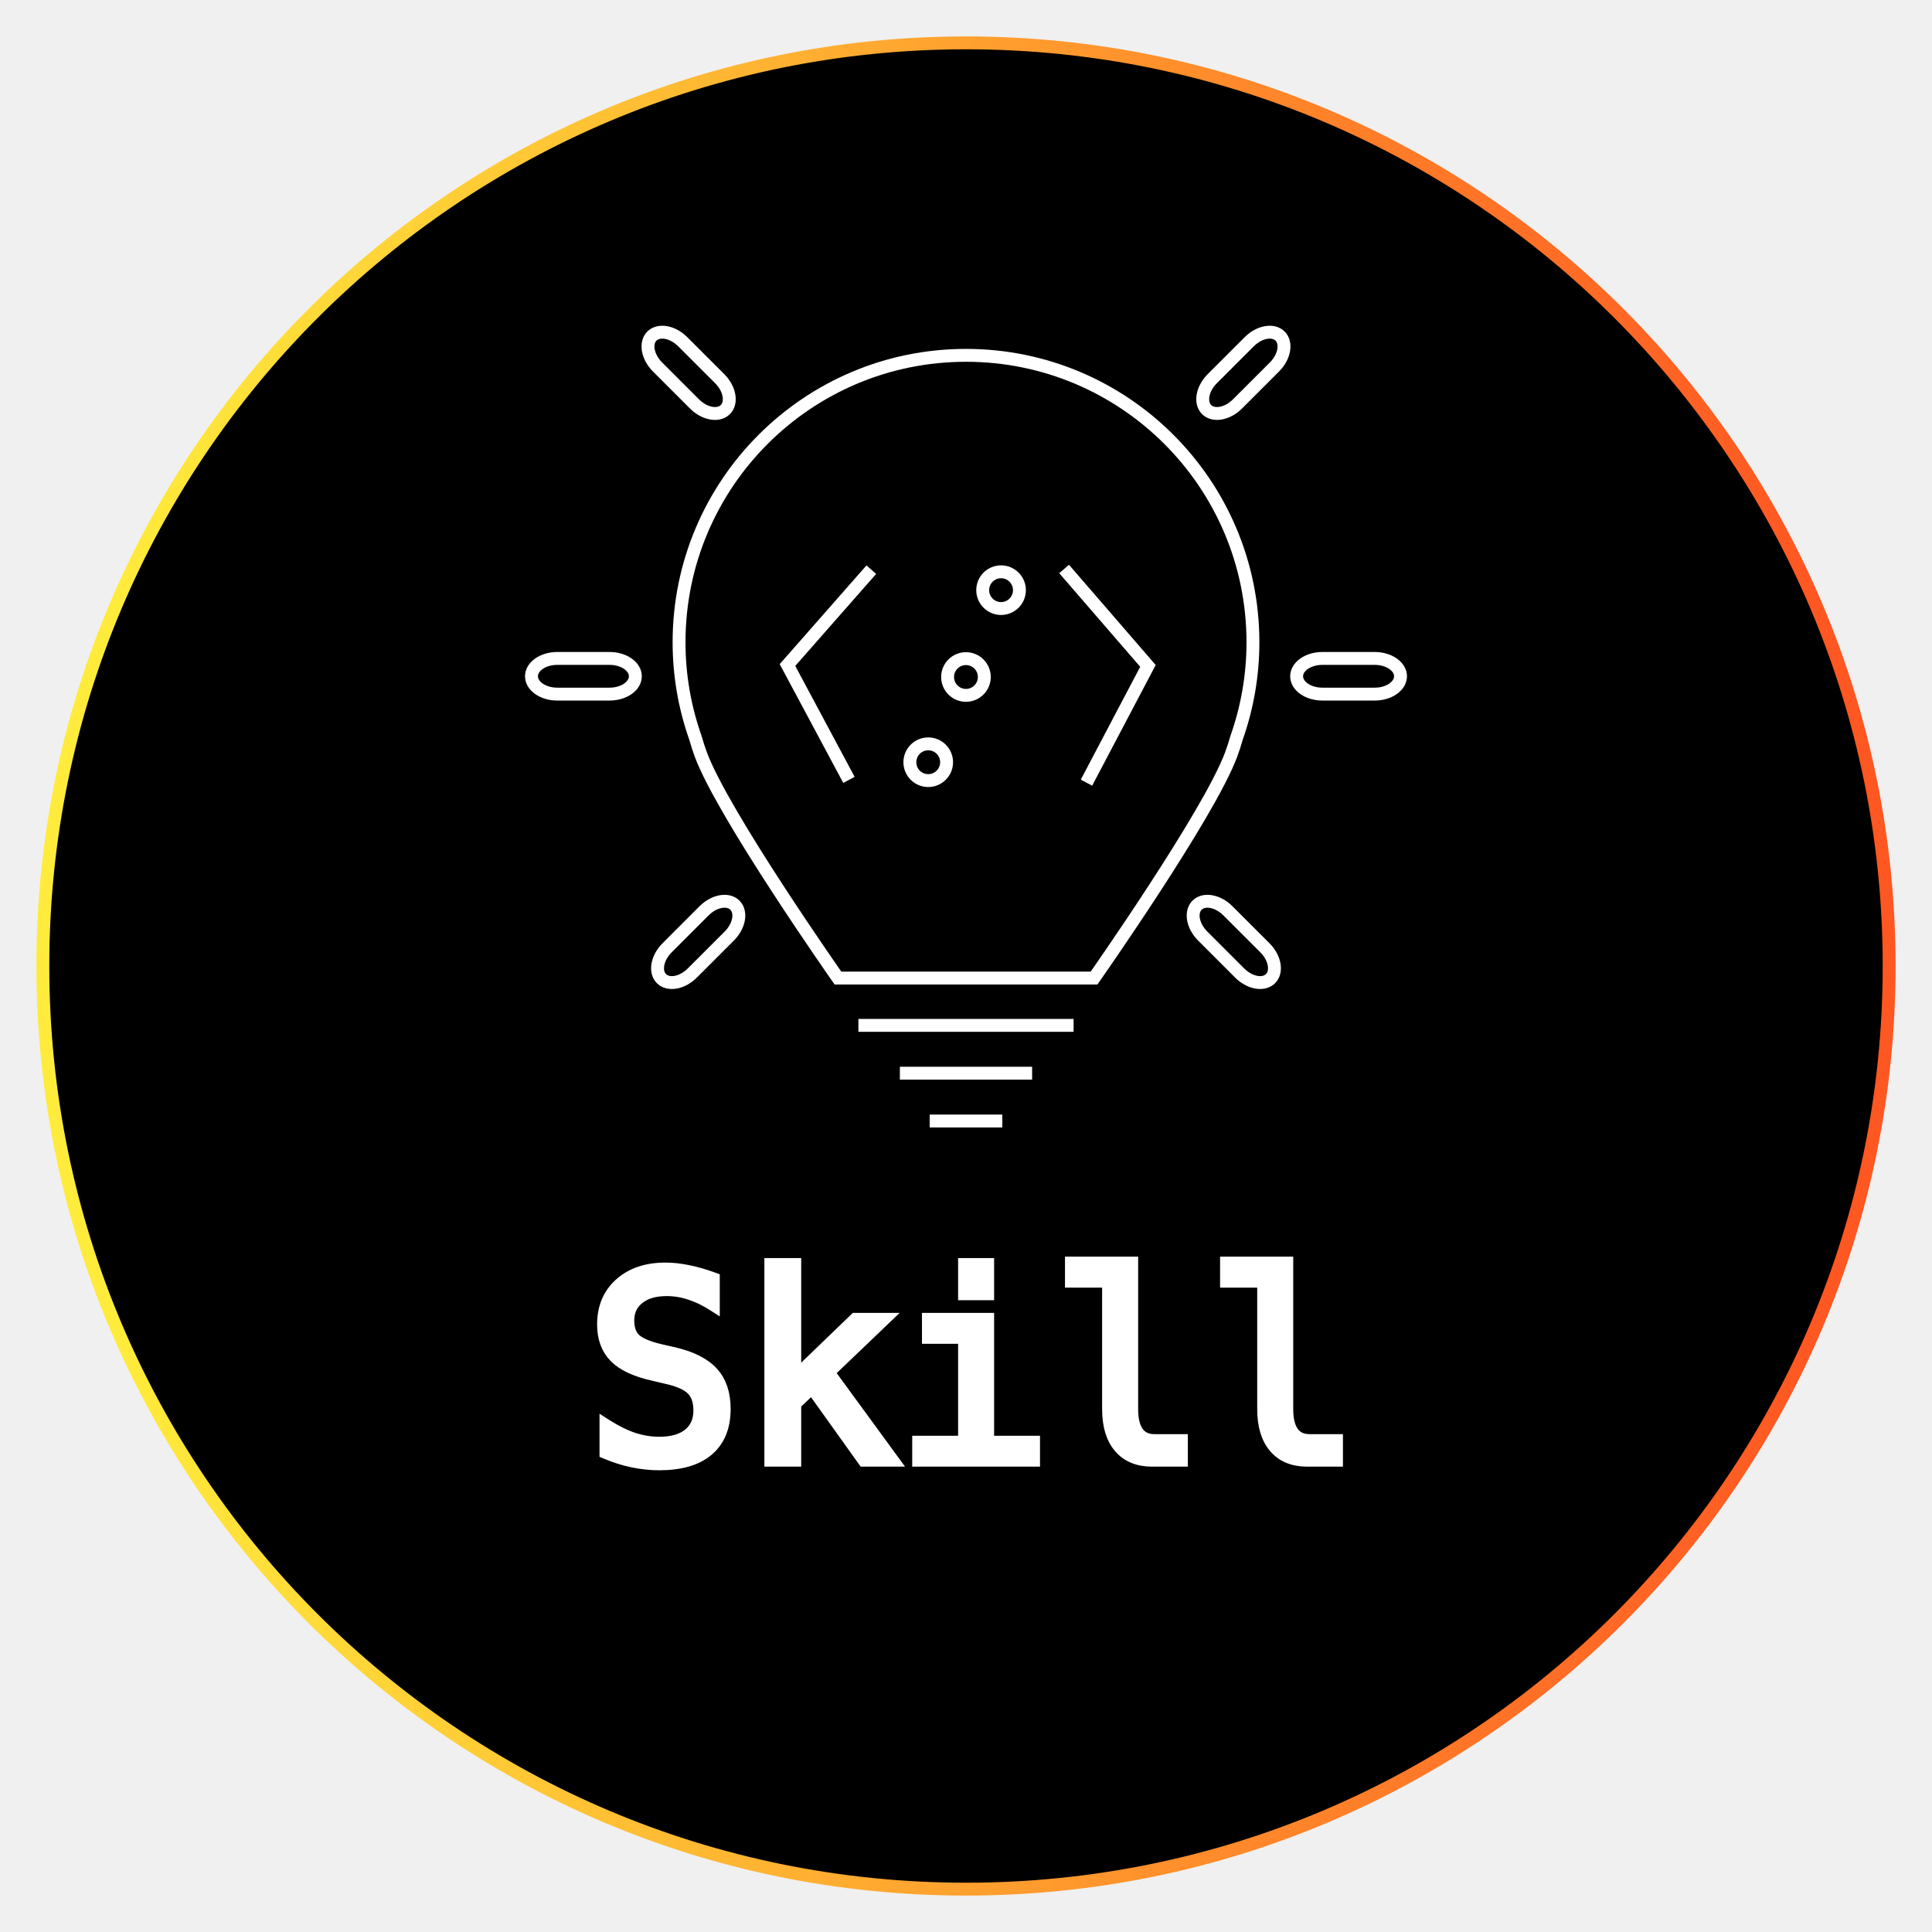
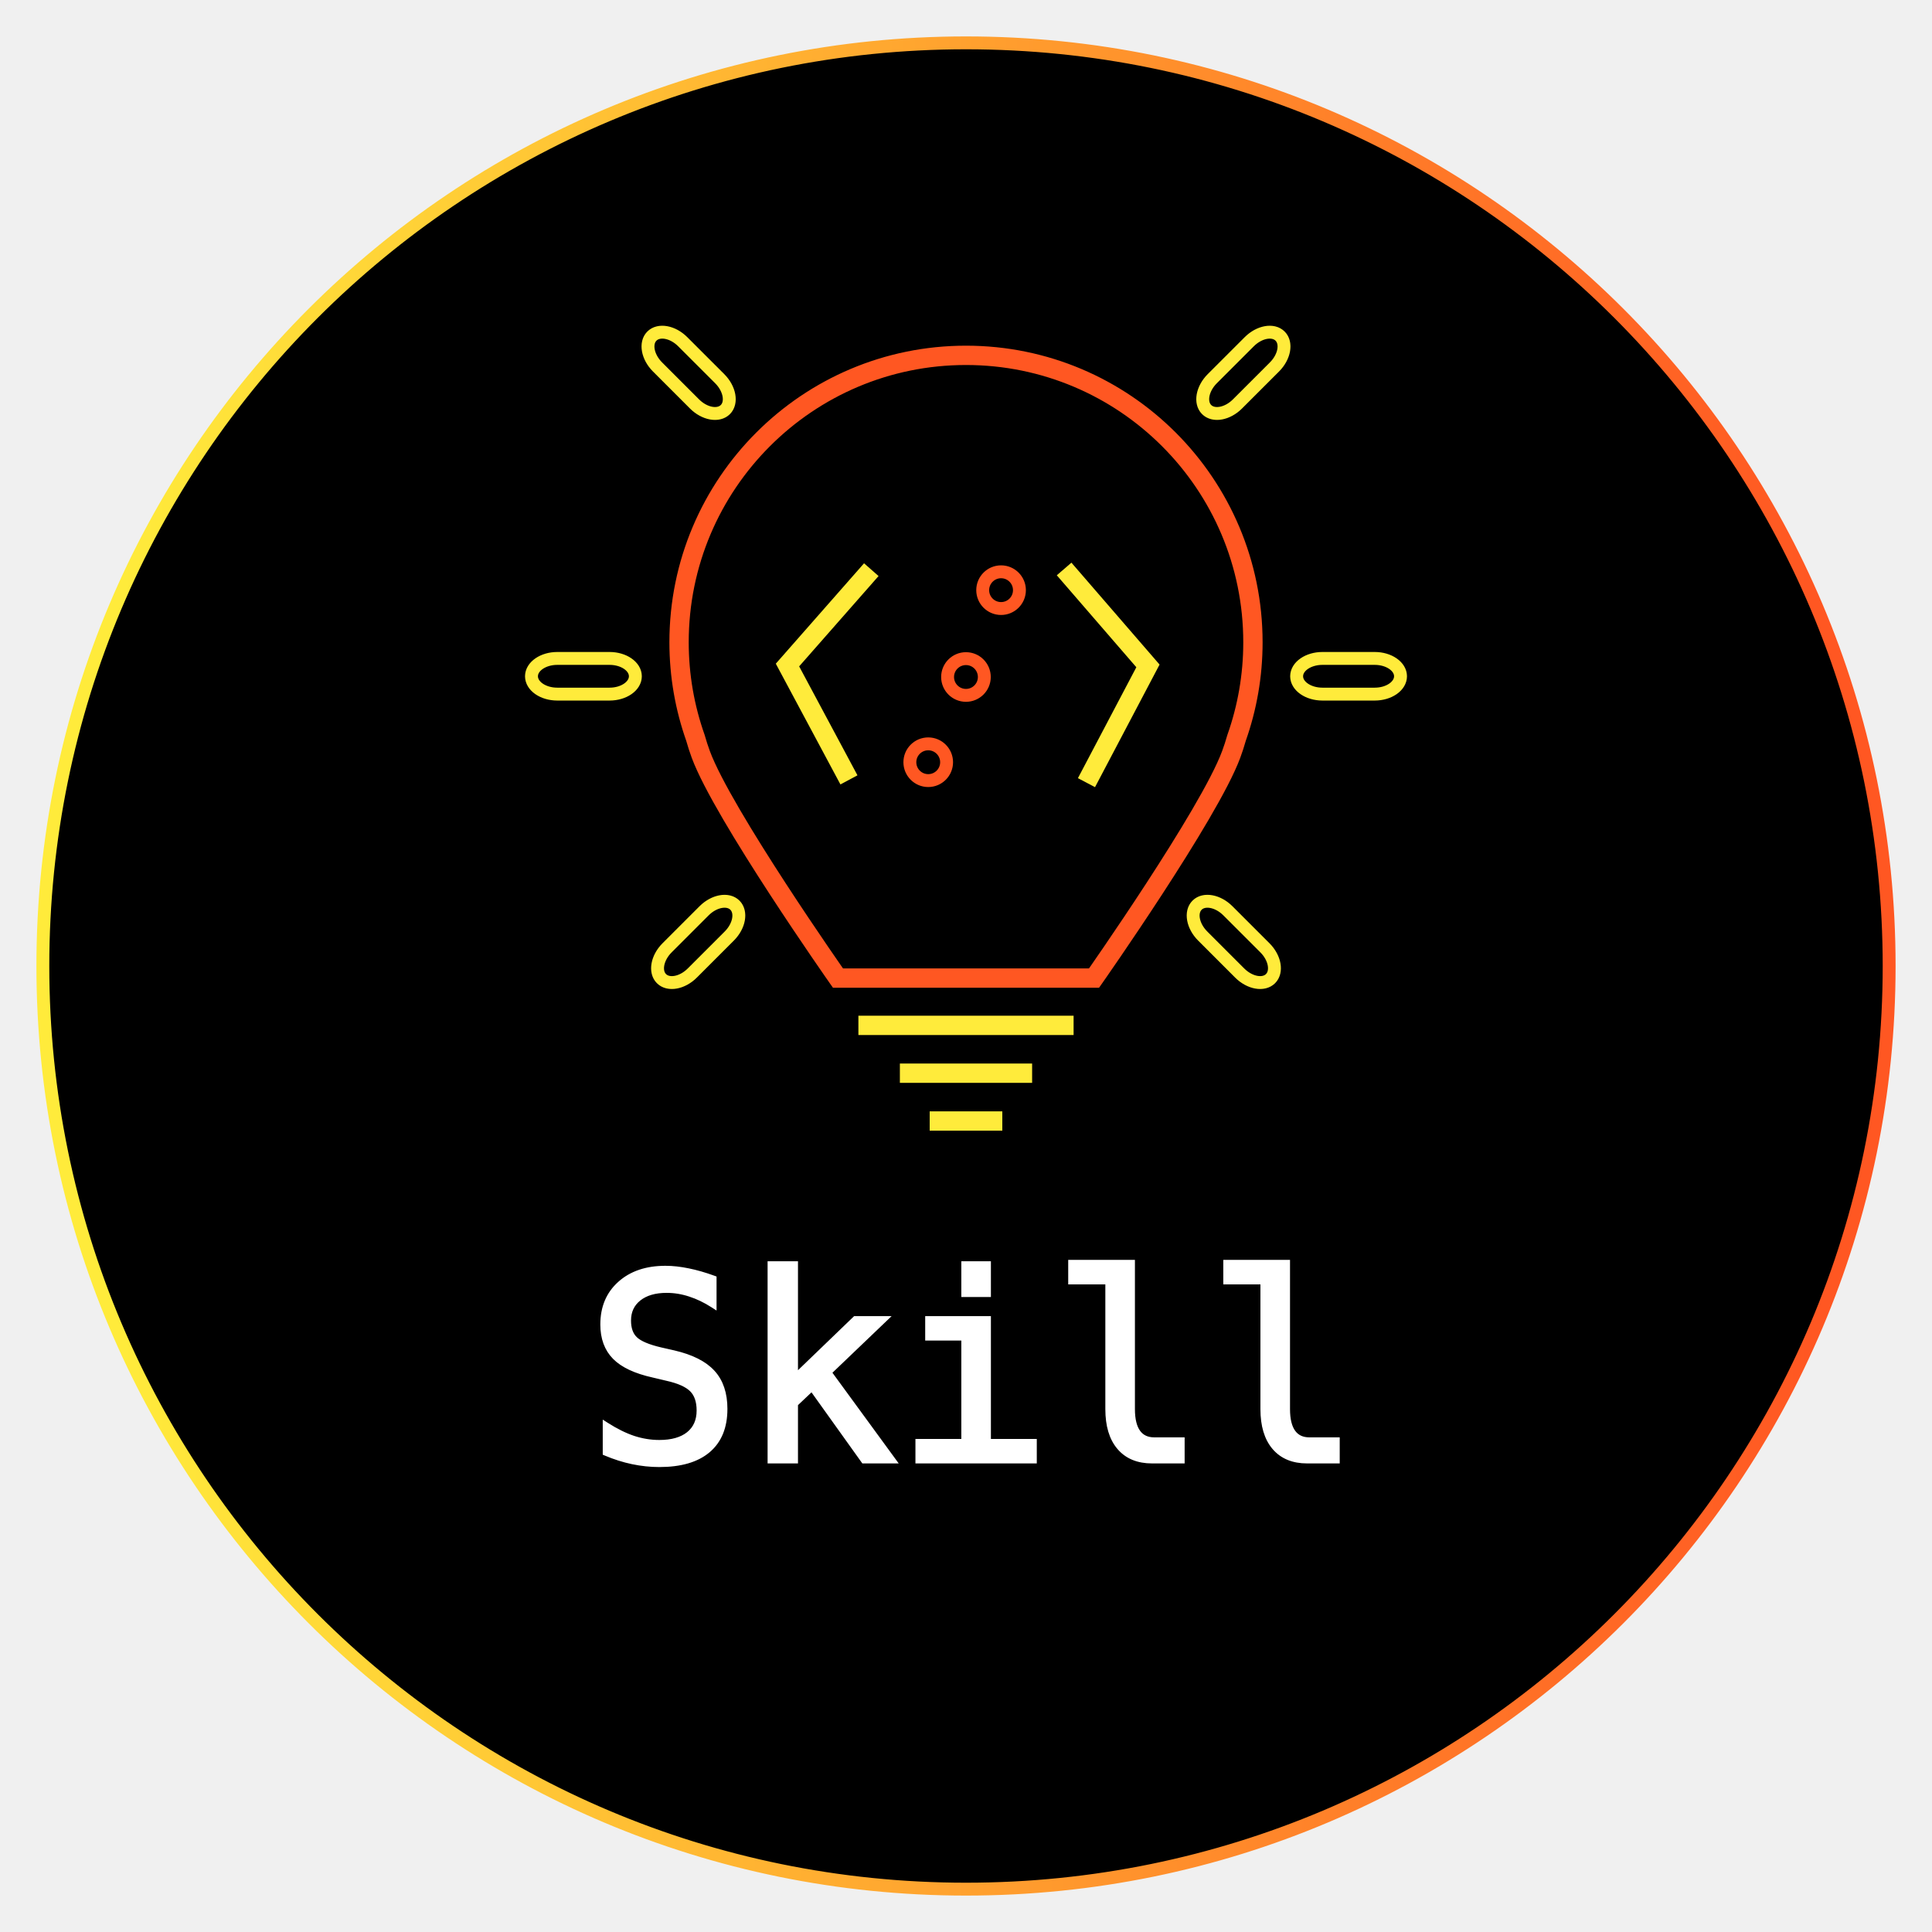
<svg xmlns="http://www.w3.org/2000/svg" version="1.1" id="skill" x="0px" y="0px" width="300px" height="300px" viewBox="0 0 300 300" enable-background="new 0 0 300 300" xml:space="preserve">
  <defs>
    <style>
- 		@-webkit-keyframes dash {
- 			from {
- 				stroke-dashoffset: 1000;
- 			}
- 			to {
- 				stroke-dashoffset: 0;
- 			}
- 		}
- 
		#lingkaran {
		stroke-dasharray: 1000;
			stroke-dashoffset: 0;
			stroke-width: 2;
			-webkit-animation: dash 5s ease-in-out forwards;
			-o-animation: dash 5s ease-in-out forwards;
			-moz-animation: dash 5s ease-in-out forwards;
- 			animation: dash 5s ease-in-out forwards;
+ 			animation: lingkaran 5s ease-in-out;
			stroke: url(#MyGradient);
- 			transition: 200ms;
- 			transition-timing-function: ease-in-out;
- 			-webkit-transition: 200ms;
- 			-webkit-transition-timing-function: ease-in-out;
- 		}
- 
- 		#text {
- 		stroke-dasharray: 1000;
- 			stroke-dashoffset: 0;
- 			stroke-width: 2;
- 			-webkit-animation: dash 5s ease-in-out forwards;
- 			-o-animation: dash 5s ease-in-out forwards;
- 			-moz-animation: dash 5s ease-in-out forwards;
- 			animation: dash 5s ease-in-out forwards;
- 			transition: 200ms;
- 			transition-timing-function: ease-in-out;
- 			-webkit-transition: 200ms;
- 			-webkit-transition-timing-function: ease-in-out;
+ 		}
+ 
+ 		@-webkit-keyframes lingkaran {
+ 			0% {
+ 				opacity: 0;
+ 				stroke-dashoffset: 1000;
+ 			}
+ 			90% {
+ 				opacity: 1;
+ 				stroke-dashoffset: 1000;
+ 			}
+ 			100% {
+ 				stroke-dashoffset: 0;
+ 			}
		}

		#lebih_kecil {
- 		stroke-dasharray: 1000;
- 			stroke-dashoffset: 0;
- 			stroke-width: 2;
- 			-webkit-animation: dash 5s ease-in-out forwards;
- 			-o-animation: dash 5s ease-in-out forwards;
- 			-moz-animation: dash 5s ease-in-out forwards;
- 			animation: dash 5s ease-in-out forwards;
- 			transition: 200ms;
- 			transition-timing-function: ease-in-out;
- 			-webkit-transition: 200ms;
- 			-webkit-transition-timing-function: ease-in-out;
+ 			stroke-dasharray: 1000;
+ 			stroke-dashoffset: 0;
+ 			stroke-width: 3;
+ 			-webkit-animation: dash 5s ease-in-out forwards;
+ 			-o-animation: dash 5s ease-in-out forwards;
+ 			-moz-animation: dash 5s ease-in-out forwards;
+ 			animation: lebih_kecil 7s ease-out;
+ 		}
+ 
+ 		@-webkit-keyframes lebih_kecil {
+ 			from {
+ 				stroke-dashoffset: 1000;
+ 			}
+ 			to {
+ 				stroke-dashoffset: 0;
+ 			}
		}

		#lebih_besar {
		stroke-dasharray: 1000;
			stroke-dashoffset: 0;
- 			stroke-width: 2;
- 			-webkit-animation: dash 5s ease-in-out forwards;
- 			-o-animation: dash 5s ease-in-out forwards;
- 			-moz-animation: dash 5s ease-in-out forwards;
- 			animation: dash 5s ease-in-out forwards;
- 			transition: 200ms;
- 			transition-timing-function: ease-in-out;
- 			-webkit-transition: 200ms;
- 			-webkit-transition-timing-function: ease-in-out;
+ 			stroke-width: 3;
+ 			-webkit-animation: dash 5s ease-in-out forwards;
+ 			-o-animation: dash 5s ease-in-out forwards;
+ 			-moz-animation: dash 5s ease-in-out forwards;
+ 			animation: lebih_besar 7s ease-out;
+ 		}
+ 
+ 		@-webkit-keyframes lebih_besar {
+ 			0% {
+ 				opacity: 0;
+ 				stroke-dashoffset: 1000;
+ 			}
+ 			4% {
+ 				opacity: 1;
+ 				stroke-dashoffset: 1000;
+ 			}
+ 			100% {
+ 				stroke-dashoffset: 0;
+ 			}
		}

		#dot1 {
		stroke-dasharray: 1000;
			stroke-dashoffset: 0;
			stroke-width: 2;
- 			-webkit-animation: dash 5s ease-in-out forwards;
- 			-o-animation: dash 5s ease-in-out forwards;
- 			-moz-animation: dash 5s ease-in-out forwards;
- 			animation: dash 5s ease-in-out forwards;
- 			transition: 200ms;
- 			transition-timing-function: ease-in-out;
- 			-webkit-transition: 200ms;
- 			-webkit-transition-timing-function: ease-in-out;
+ 			stroke: none;
+ 			-webkit-animation: dash 5s ease-in-out forwards;
+ 			-o-animation: dash 5s ease-in-out forwards;
+ 			-moz-animation: dash 5s ease-in-out forwards;
+ 			animation: dot1 15s ease-out;
+ 			stroke: #FF5722;
+ 		}
+ 
+ 		@-webkit-keyframes dot1 {
+ 			0% {
+ 				opacity: 0;
+ 				stroke-dashoffset: 1000;
+ 			}
+ 			3% {
+ 				opacity: 1;
+ 				stroke-dashoffset: 1000;
+ 			}
+ 			100% {
+ 				stroke-dashoffset: 0;
+ 			}
		}

		#dot2 {
		stroke-dasharray: 1000;
			stroke-dashoffset: 0;
			stroke-width: 2;
- 			-webkit-animation: dash 5s ease-in-out forwards;
- 			-o-animation: dash 5s ease-in-out forwards;
- 			-moz-animation: dash 5s ease-in-out forwards;
- 			animation: dash 5s ease-in-out forwards;
- 			transition: 200ms;
- 			transition-timing-function: ease-in-out;
- 			-webkit-transition: 200ms;
- 			-webkit-transition-timing-function: ease-in-out;
- 		}
- 
- 		#dot2 {
- 		stroke-dasharray: 1000;
- 			stroke-dashoffset: 0;
- 			stroke-width: 2;
- 			-webkit-animation: dash 5s ease-in-out forwards;
- 			-o-animation: dash 5s ease-in-out forwards;
- 			-moz-animation: dash 5s ease-in-out forwards;
- 			animation: dash 5s ease-in-out forwards;
- 			transition: 200ms;
- 			transition-timing-function: ease-in-out;
- 			-webkit-transition: 200ms;
- 			-webkit-transition-timing-function: ease-in-out;
+ 			stroke: none;
+ 			-webkit-animation: dash 5s ease-in-out forwards;
+ 			-o-animation: dash 5s ease-in-out forwards;
+ 			-moz-animation: dash 5s ease-in-out forwards;
+ 			animation: dot2 15s ease-out;
+ 			stroke: #FF5722;
+ 		}
+ 
+ 		@-webkit-keyframes dot2 {
+ 			0% {
+ 				opacity: 0;
+ 				stroke-dashoffset: 1000;
+ 			}
+ 			5% {
+ 				opacity: 1;
+ 				stroke-dashoffset: 1000;
+ 			}
+ 			100% {
+ 				stroke-dashoffset: 0;
+ 			}
		}

		#dot3 {
		stroke-dasharray: 1000;
			stroke-dashoffset: 0;
			stroke-width: 2;
- 			-webkit-animation: dash 5s ease-in-out forwards;
- 			-o-animation: dash 5s ease-in-out forwards;
- 			-moz-animation: dash 5s ease-in-out forwards;
- 			animation: dash 5s ease-in-out forwards;
- 			transition: 200ms;
- 			transition-timing-function: ease-in-out;
- 			-webkit-transition: 200ms;
- 			-webkit-transition-timing-function: ease-in-out;
+ 			stroke: none;
+ 			-webkit-animation: dash 5s ease-in-out forwards;
+ 			-o-animation: dash 5s ease-in-out forwards;
+ 			-moz-animation: dash 5s ease-in-out forwards;
+ 			animation: dot3 15s ease-out;
+ 			stroke: #FF5722;
+ 		}
+ 
+ 		@-webkit-keyframes dot3 {
+ 			0% {
+ 				opacity: 0;
+ 				stroke-dashoffset: 1000;
+ 			}
+ 			7% {
+ 				opacity: 1;
+ 				stroke-dashoffset: 1000;
+ 			}
+ 			100% {
+ 				stroke-dashoffset: 0;
+ 			}
+ 		}
+ 
+ 		#leher3 {
+ 			stroke-dasharray: 1000;
+ 			stroke-dashoffset: 0;
+ 			-webkit-animation: dash 5s ease-in-out forwards;
+ 			-o-animation: dash 5s ease-in-out forwards;
+ 			-moz-animation: dash 5s ease-in-out forwards;
+ 			animation: leher3 10s ease-out;
+ 		}
+ 
+ 		@-webkit-keyframes leher3 {
+ 			0% {
+ 				opacity: 0;
+ 				stroke-dashoffset: 1000;
+ 			}
+ 			15% {
+ 				opacity: 1;
+ 				stroke-dashoffset: 1000;
+ 			}
+ 			100% {
+ 				stroke-dashoffset: 0;
+ 			}
+ 		}
+ 
+ 		#leher2 {
+ 			stroke-dasharray: 1000;
+ 			stroke-dashoffset: 0;
+ 			-webkit-animation: dash 5s ease-in-out forwards;
+ 			-o-animation: dash 5s ease-in-out forwards;
+ 			-moz-animation: dash 5s ease-in-out forwards;
+ 			animation: leher2 10s ease-out;
+ 		}
+ 
+ 		@-webkit-keyframes leher2 {
+ 			0% {
+ 				opacity: 0;
+ 				stroke-dashoffset: 1000;
+ 			}
+ 			18% {
+ 				opacity: 1;
+ 				stroke-dashoffset: 1000;
+ 			}
+ 			100% {
+ 				stroke-dashoffset: 0;
+ 			}
		}

		#leher1 {
- 		stroke-dasharray: 1000;
- 			stroke-dashoffset: 0;
- 			stroke-width: 2;
- 			-webkit-animation: dash 5s ease-in-out forwards;
- 			-o-animation: dash 5s ease-in-out forwards;
- 			-moz-animation: dash 5s ease-in-out forwards;
- 			animation: dash 5s ease-in-out forwards;
- 			transition: 200ms;
- 			transition-timing-function: ease-in-out;
- 			-webkit-transition: 200ms;
- 			-webkit-transition-timing-function: ease-in-out;
- 		}
- 
- 		#leher2 {
- 		stroke-dasharray: 1000;
- 			stroke-dashoffset: 0;
- 			stroke-width: 2;
- 			-webkit-animation: dash 5s ease-in-out forwards;
- 			-o-animation: dash 5s ease-in-out forwards;
- 			-moz-animation: dash 5s ease-in-out forwards;
- 			animation: dash 5s ease-in-out forwards;
- 			transition: 200ms;
- 			transition-timing-function: ease-in-out;
- 			-webkit-transition: 200ms;
- 			-webkit-transition-timing-function: ease-in-out;
- 		}
- 
- 		#leher3 {
- 		stroke-dasharray: 1000;
- 			stroke-dashoffset: 0;
- 			stroke-width: 2;
- 			-webkit-animation: dash 5s ease-in-out forwards;
- 			-o-animation: dash 5s ease-in-out forwards;
- 			-moz-animation: dash 5s ease-in-out forwards;
- 			animation: dash 5s ease-in-out forwards;
- 			transition: 200ms;
- 			transition-timing-function: ease-in-out;
- 			-webkit-transition: 200ms;
- 			-webkit-transition-timing-function: ease-in-out;
+ 			stroke-dasharray: 1000;
+ 			stroke-dashoffset: 0;
+ 			-webkit-animation: dash 5s ease-in-out forwards;
+ 			-o-animation: dash 5s ease-in-out forwards;
+ 			-moz-animation: dash 5s ease-in-out forwards;
+ 			animation: leher1 10s ease-out;
+ 		}
+ 
+ 		@-webkit-keyframes leher1 {
+ 			0% {
+ 				opacity: 0;
+ 				stroke-dashoffset: 1000;
+ 			}
+ 			21% {
+ 				opacity: 1;
+ 				stroke-dashoffset: 1000;
+ 			}
+ 			100% {
+ 				stroke-dashoffset: 0;
+ 			}
		}

		#bohlam {
- 		stroke-dasharray: 1000;
- 			stroke-dashoffset: 0;
- 			stroke-width: 2;
- 			-webkit-animation: dash 5s ease-in-out forwards;
- 			-o-animation: dash 5s ease-in-out forwards;
- 			-moz-animation: dash 5s ease-in-out forwards;
- 			animation: dash 5s ease-in-out forwards;
- 			transition: 200ms;
- 			transition-timing-function: ease-in-out;
- 			-webkit-transition: 200ms;
- 			-webkit-transition-timing-function: ease-in-out;
+ 			stroke-dasharray: 800;
+ 			stroke-dashoffset: 0;
+ 			-webkit-animation: dash 5s ease-in-out forwards;
+ 			-o-animation: dash 5s ease-in-out forwards;
+ 			-moz-animation: dash 5s ease-in-out forwards;
+ 			animation: bohlam 3s ease-out;
+ 		}
+ 
+ 		@-webkit-keyframes bohlam {
+ 			0% {
+ 				opacity: 0;
+ 				stroke-dashoffset: 1000;
+ 			}
+ 			75% {
+ 				opacity: 1;
+ 				stroke-dashoffset: 1000;
+ 			}
+ 			100% {
+ 				stroke-dashoffset: 0;
+ 			}
+ 		}
+ 
+ 		#cahaya_bawah_kiri {
+ 			stroke-dasharray: 1000;
+ 			stroke-dashoffset: 0;
+ 			-webkit-animation: dash 5s ease-in-out forwards;
+ 			-o-animation: dash 5s ease-in-out forwards;
+ 			-moz-animation: dash 5s ease-in-out forwards;
+ 			animation: cahaya_bawah_kiri 10s ease-out;
+ 		}
+ 
+ 		@-webkit-keyframes cahaya_bawah_kiri {
+ 			0% {
+ 				opacity: 0;
+ 				stroke-dashoffset: 1000;
+ 			}
+ 			26% {
+ 				opacity: 1;
+ 				stroke-dashoffset: 1000;
+ 			}
+ 			100% {
+ 				stroke-dashoffset: 0;
+ 			}
		}

		#cahaya_tengah_kiri {
- 		stroke-dasharray: 1000;
- 			stroke-dashoffset: 0;
- 			stroke-width: 2;
- 			-webkit-animation: dash 5s ease-in-out forwards;
- 			-o-animation: dash 5s ease-in-out forwards;
- 			-moz-animation: dash 5s ease-in-out forwards;
- 			animation: dash 5s ease-in-out forwards;
- 			transition: 200ms;
- 			transition-timing-function: ease-in-out;
- 			-webkit-transition: 200ms;
- 			-webkit-transition-timing-function: ease-in-out;
+ 			stroke-dasharray: 1000;
+ 			stroke-dashoffset: 0;
+ 			-webkit-animation: dash 5s ease-in-out forwards;
+ 			-o-animation: dash 5s ease-in-out forwards;
+ 			-moz-animation: dash 5s ease-in-out forwards;
+ 			animation: cahaya_tengah_kiri 10s ease-out;
+ 		}
+ 
+ 		@-webkit-keyframes cahaya_tengah_kiri {
+ 			0% {
+ 				opacity: 0;
+ 				stroke-dashoffset: 1000;
+ 			}
+ 			29% {
+ 				opacity: 1;
+ 				stroke-dashoffset: 1000;
+ 			}
+ 			100% {
+ 				stroke-dashoffset: 0;
+ 			}
+ 		}
+ 
+ 		#cahaya_atas_kiri {
+ 			stroke-dasharray: 1000;
+ 			stroke-dashoffset: 0;
+ 			-webkit-animation: dash 5s ease-in-out forwards;
+ 			-o-animation: dash 5s ease-in-out forwards;
+ 			-moz-animation: dash 5s ease-in-out forwards;
+ 			animation: cahaya_atas_kiri 10s ease-out;
+ 		}
+ 
+ 		@-webkit-keyframes cahaya_atas_kiri {
+ 			0% {
+ 				opacity: 0;
+ 				stroke-dashoffset: 1000;
+ 			}
+ 			32% {
+ 				opacity: 1;
+ 				stroke-dashoffset: 1000;
+ 			}
+ 			100% {
+ 				stroke-dashoffset: 0;
+ 			}
+ 		}
+ 
+ 		#cahaya_atas_kanan {
+ 			stroke-dasharray: 1000;
+ 			stroke-dashoffset: 0;
+ 			-webkit-animation: dash 5s ease-in-out forwards;
+ 			-o-animation: dash 5s ease-in-out forwards;
+ 			-moz-animation: dash 5s ease-in-out forwards;
+ 			animation: cahaya_atas_kanan 10s ease-out;
+ 		}
+ 
+ 		@-webkit-keyframes cahaya_atas_kanan {
+ 			0% {
+ 				opacity: 0;
+ 				stroke-dashoffset: 1000;
+ 			}
+ 			35% {
+ 				opacity: 1;
+ 				stroke-dashoffset: 1000;
+ 			}
+ 			100% {
+ 				stroke-dashoffset: 0;
+ 			}
		}

		#cahaya_tengah_kanan {
- 		stroke-dasharray: 1000;
- 			stroke-dashoffset: 0;
- 			stroke-width: 2;
- 			-webkit-animation: dash 5s ease-in-out forwards;
- 			-o-animation: dash 5s ease-in-out forwards;
- 			-moz-animation: dash 5s ease-in-out forwards;
- 			animation: dash 5s ease-in-out forwards;
- 			transition: 200ms;
- 			transition-timing-function: ease-in-out;
- 			-webkit-transition: 200ms;
- 			-webkit-transition-timing-function: ease-in-out;
- 		}
- 
- 		#cahaya_atas_kiri {
- 		stroke-dasharray: 1000;
- 			stroke-dashoffset: 0;
- 			stroke-width: 2;
- 			-webkit-animation: dash 5s ease-in-out forwards;
- 			-o-animation: dash 5s ease-in-out forwards;
- 			-moz-animation: dash 5s ease-in-out forwards;
- 			animation: dash 5s ease-in-out forwards;
- 			transition: 200ms;
- 			transition-timing-function: ease-in-out;
- 			-webkit-transition: 200ms;
- 			-webkit-transition-timing-function: ease-in-out;
- 		}
- 
- 		#cahaya_atas_kanan {
- 		stroke-dasharray: 1000;
- 			stroke-dashoffset: 0;
- 			stroke-width: 2;
- 			-webkit-animation: dash 5s ease-in-out forwards;
- 			-o-animation: dash 5s ease-in-out forwards;
- 			-moz-animation: dash 5s ease-in-out forwards;
- 			animation: dash 5s ease-in-out forwards;
- 			transition: 200ms;
- 			transition-timing-function: ease-in-out;
- 			-webkit-transition: 200ms;
- 			-webkit-transition-timing-function: ease-in-out;
- 		}
- 
- 		#cahaya_bawah_kiri {
- 		stroke-dasharray: 1000;
- 			stroke-dashoffset: 0;
- 			stroke-width: 2;
- 			-webkit-animation: dash 5s ease-in-out forwards;
- 			-o-animation: dash 5s ease-in-out forwards;
- 			-moz-animation: dash 5s ease-in-out forwards;
- 			animation: dash 5s ease-in-out forwards;
- 			transition: 200ms;
- 			transition-timing-function: ease-in-out;
- 			-webkit-transition: 200ms;
- 			-webkit-transition-timing-function: ease-in-out;
+ 			stroke-dasharray: 1000;
+ 			stroke-dashoffset: 0;
+ 			-webkit-animation: dash 5s ease-in-out forwards;
+ 			-o-animation: dash 5s ease-in-out forwards;
+ 			-moz-animation: dash 5s ease-in-out forwards;
+ 			animation: cahaya_tengah_kanan 10s ease-out;
+ 		}
+ 
+ 		@-webkit-keyframes cahaya_tengah_kanan {
+ 			0% {
+ 				opacity: 0;
+ 				stroke-dashoffset: 1000;
+ 			}
+ 			38% {
+ 				opacity: 1;
+ 				stroke-dashoffset: 1000;
+ 			}
+ 			100% {
+ 				stroke-dashoffset: 0;
+ 			}
		}

		#cahaya_bawah_kanan {
- 		stroke-dasharray: 1000;
- 			stroke-dashoffset: 0;
- 			stroke-width: 2;
- 			-webkit-animation: dash 5s ease-in-out forwards;
- 			-o-animation: dash 5s ease-in-out forwards;
- 			-moz-animation: dash 5s ease-in-out forwards;
- 			animation: dash 5s ease-in-out forwards;
- 			transition: 200ms;
- 			transition-timing-function: ease-in-out;
- 			-webkit-transition: 200ms;
- 			-webkit-transition-timing-function: ease-in-out;
+ 			stroke-dasharray: 1000;
+ 			stroke-dashoffset: 0;
+ 			-webkit-animation: dash 5s ease-in-out forwards;
+ 			-o-animation: dash 5s ease-in-out forwards;
+ 			-moz-animation: dash 5s ease-in-out forwards;
+ 			animation: cahaya_bawah_kanan 10s ease-out;
+ 		}
+ 
+ 		@-webkit-keyframes cahaya_bawah_kanan {
+ 			0% {
+ 				opacity: 0;
+ 				stroke-dashoffset: 1000;
+ 			}
+ 			41% {
+ 				opacity: 1;
+ 				stroke-dashoffset: 1000;
+ 			}
+ 			100% {
+ 				stroke-dashoffset: 0;
+ 			}
+ 		}
+ 
+ 		#text {
+ 			stroke-dasharray: 1000;
+ 			stroke-dashoffset: 0;
+ 			stroke-width: 1;
+ 			-webkit-animation: dash 5s ease-in-out forwards;
+ 			-o-animation: dash 5s ease-in-out forwards;
+ 			-moz-animation: dash 5s ease-in-out forwards;
+ 			animation: text 8s ease-out;
+ 		}
+ 
+ 		@-webkit-keyframes text {
+ 			0% {
+ 				opacity: 0;
+ 				fill: none;
+ 				stroke-dashoffset: 1000;
+ 			}
+ 			52% {
+ 				opacity: 1;
+ 				fill: none;
+ 				stroke-dashoffset: 1000;
+ 			}
+ 			70% {
+ 				fill: #FFFFFF;
+ 			}
+ 			100% {
+ 				stroke: #FFFFFF;
+ 				stroke-dashoffset: 0;
+ 			}
		}

	</style>
    <defs>
      <linearGradient id="MyGradient">
        <stop offset="5%" stop-color="#FFEB3B" />
        <stop offset="95%" stop-color="#FF5722" />
      </linearGradient>
    </defs>
  </defs>
  <g>
    <circle id="lingkaran" cx="150" cy="150" r="143.345" />
    <text id="text" transform="matrix(1 0 0 1 91 226.7402)" fill="#FFFFFF" stroke="#FFFFFF" font-family="'Lucida Console', Monaco, monospace" font-size="40">Skill</text>
    <g>
      <g>
-         <polyline id="lebih_kecil" fill="none" stroke="#FFFFFF" stroke-width="3" stroke-miterlimit="10" points="135.296,88.458 122.279,103.265      131.824,121.099    " />
-         <polyline id="lebih_besar" fill="none" stroke="#FFFFFF" stroke-width="3" stroke-miterlimit="10" points="165.234,88.35 178.253,103.401      168.707,121.531    " />
-         <circle id="dot1" stroke="#FFFFFF" stroke-miterlimit="10" cx="155.446" cy="91.64" r="2.852" />
-         <circle id="dot2" stroke="#FFFFFF" stroke-miterlimit="10" cx="149.993" cy="105.124" r="2.852" />
-         <circle id="dot3" stroke="#FFFFFF" stroke-miterlimit="10" cx="144.135" cy="118.358" r="2.852" />
+         <polyline id="lebih_kecil" fill="none" stroke="#FFEB3B" stroke-width="3" stroke-miterlimit="10" points="135.296,88.458 122.279,103.265      131.824,121.099    " />
+         <polyline id="lebih_besar" fill="none" stroke="#FFEB3B" stroke-width="3" stroke-miterlimit="10" points="165.234,88.35 178.253,103.401      168.707,121.531    " />
+         <circle id="dot1" stroke-width="2" stroke-miterlimit="10" cx="155.446" cy="91.64" r="2.852" />
+         <circle id="dot2" stroke-width="2" stroke-miterlimit="10" cx="149.993" cy="105.124" r="2.852" />
+         <circle id="dot3" stroke-width="2" stroke-miterlimit="10" cx="144.135" cy="118.358" r="2.852" />
      </g>
      <g>
-         <line id="leher1" fill="none" stroke="#FFFFFF" stroke-width="3" stroke-miterlimit="10" x1="133.292" y1="159.219" x2="166.707" y2="159.219" />
-         <line id="leher2" fill="none" stroke="#FFFFFF" stroke-width="3" stroke-miterlimit="10" x1="139.733" y1="166.645" x2="160.267" y2="166.645" />
-         <line id="leher3" fill="none" stroke="#FFFFFF" stroke-width="3" stroke-miterlimit="10" x1="144.362" y1="174.071" x2="155.637" y2="174.071" />
+         <line id="leher1" fill="none" stroke="#FFEB3B" stroke-width="3" stroke-miterlimit="10" x1="133.292" y1="159.219" x2="166.707" y2="159.219" />
+         <line id="leher2" fill="none" stroke="#FFEB3B" stroke-width="3" stroke-miterlimit="10" x1="139.733" y1="166.645" x2="160.267" y2="166.645" />
+         <line id="leher3" fill="none" stroke="#FFEB3B" stroke-width="3" stroke-miterlimit="10" x1="144.362" y1="174.071" x2="155.637" y2="174.071" />
      </g>
-       <path id="bohlam" fill="none" stroke="#FFFFFF" stroke-width="3" stroke-miterlimit="10" d="M150,55.177    c-24.607,0-44.556,19.948-44.556,44.556c0,5.203,0.901,10.191,2.54,14.833c0.257,0.915,0.54,1.782,0.838,2.588    c3.434,9.284,21.297,34.719,21.297,34.719H150h19.881c0,0,17.863-25.435,21.295-34.719c0.3-0.806,0.582-1.673,0.839-2.588    c1.639-4.642,2.54-9.631,2.54-14.833C194.555,75.125,174.606,55.177,150,55.177z" />
+       <path id="bohlam" fill="none" stroke="#FF5722" stroke-width="3" stroke-miterlimit="10" d="M150,55.177    c-24.607,0-44.556,19.948-44.556,44.556c0,5.203,0.901,10.191,2.54,14.833c0.257,0.915,0.54,1.782,0.838,2.588    c3.434,9.284,21.297,34.719,21.297,34.719H150h19.881c0,0,17.863-25.435,21.295-34.719c0.3-0.806,0.582-1.673,0.839-2.58   c1.639-4.642,2.54-9.631,2.54-14.833C194.555,75.125,174.606,55.177,150,55.177z" />
      <g>
        <g>
          <g>
-             <path id="cahaya_tengah_kiri" stroke="#FFFFFF" d="M94.659,102.241c2.2,0,4,1.247,4,2.77c0,1.523-1.8,2.77-4,2.77h-8.132c-2.2,0-4-1.247-4-2.77       c0-1.523,1.8-2.77,4-2.77H94.659z" />
-           </g>
-           <g>
-             <path id="cahaya_tengah_kanan" stroke="#FFFFFF" d="M213.473,102.241c2.2,0,4,1.247,4,2.77c0,1.523-1.8,2.77-4,2.77h-8.133c-2.2,0-4-1.247-4-2.77       c0-1.523,1.8-2.77,4-2.77H213.473z" />
+             <path id="cahaya_tengah_kiri" stroke="#FFEB3B" stroke-width="2" d="M94.659,102.241c2.2,0,4,1.247,4,2.77c0,1.523-1.8,2.77-4,2.77h-8.132c-2.2,0-4-1.247-4-2.77       c0-1.523,1.8-2.77,4-2.77H94.659z" />
+           </g>
+           <g>
+             <path id="cahaya_tengah_kanan" stroke="#FFEB3B" stroke-width="2" d="M213.473,102.241c2.2,0,4,1.247,4,2.77c0,1.523-1.8,2.77-4,2.77h-8.133c-2.2,0-4-1.247-4-2.77       c0-1.523,1.8-2.77,4-2.77H213.473z" />
          </g>
        </g>
        <g>
          <g>
-             <path id="cahaya_atas_kiri" stroke="#FFFFFF" d="M111.764,58.81c1.555,1.556,1.947,3.709,0.87,4.787c-1.077,1.077-3.231,0.685-4.787-0.871l-5.75-5.75       c-1.556-1.556-1.948-3.71-0.871-4.787s3.231-0.685,4.786,0.871L111.764,58.81z" />
-           </g>
-           <g>
-             <path id="cahaya_atas_kanan" stroke="#FFFFFF" d="M188.236,58.81c-1.556,1.556-1.947,3.709-0.871,4.787c1.077,1.077,3.23,0.685,4.786-0.87l5.752-5.751       c1.556-1.555,1.947-3.709,0.87-4.786c-1.078-1.077-3.231-0.685-4.787,0.871L188.236,58.81z" />
+             <path id="cahaya_atas_kiri" stroke="#FFEB3B" stroke-width="2" d="M111.764,58.81c1.555,1.556,1.947,3.709,0.87,4.787c-1.077,1.077-3.231,0.685-4.787-0.871l-5.75-5.75       c-1.556-1.556-1.948-3.71-0.871-4.787s3.231-0.685,4.786,0.871L111.764,58.81z" />
+           </g>
+           <g>
+             <path id="cahaya_atas_kanan" stroke="#FFEB3B" stroke-width="2" d="M188.236,58.81c-1.556,1.556-1.947,3.709-0.871,4.787c1.077,1.077,3.23,0.685,4.786-0.87l5.752-5.751       c1.556-1.555,1.947-3.709,0.87-4.786c-1.078-1.077-3.231-0.685-4.787,0.871L188.236,58.81z" />
          </g>
        </g>
        <g>
          <g>
-             <path id="cahaya_bawah_kiri" stroke="#FFFFFF" d="M113.248,145.343c1.555-1.556,1.947-3.709,0.871-4.786s-3.23-0.685-4.786,0.87l-5.75,5.751       c-1.556,1.556-1.948,3.709-0.871,4.786s3.231,0.686,4.786-0.87L113.248,145.343z" />
-           </g>
-           <g>
-             <path id="cahaya_bawah_kanan" stroke="#FFFFFF" d="M186.751,145.343c-1.556-1.557-1.947-3.71-0.87-4.787c1.076-1.077,3.229-0.685,4.785,0.871l5.752,5.75       c1.556,1.556,1.947,3.709,0.869,4.786c-1.077,1.078-3.23,0.687-4.786-0.87L186.751,145.343z" />
+             <path id="cahaya_bawah_kiri" stroke="#FFEB3B" stroke-width="2" d="M113.248,145.343c1.555-1.556,1.947-3.709,0.871-4.786s-3.23-0.685-4.786,0.87l-5.75,5.751       c-1.556,1.556-1.948,3.709-0.871,4.786s3.231,0.686,4.786-0.87L113.248,145.343z" />
+           </g>
+           <g>
+             <path id="cahaya_bawah_kanan" stroke="#FFEB3B" stroke-width="2" d="M186.751,145.343c-1.556-1.557-1.947-3.71-0.87-4.787c1.076-1.077,3.229-0.685,4.785,0.871l5.752,5.75       c1.556,1.556,1.947,3.709,0.869,4.786c-1.077,1.078-3.23,0.687-4.786-0.87L186.751,145.343z" />
          </g>
        </g>
      </g>
    </g>
  </g>
</svg>
